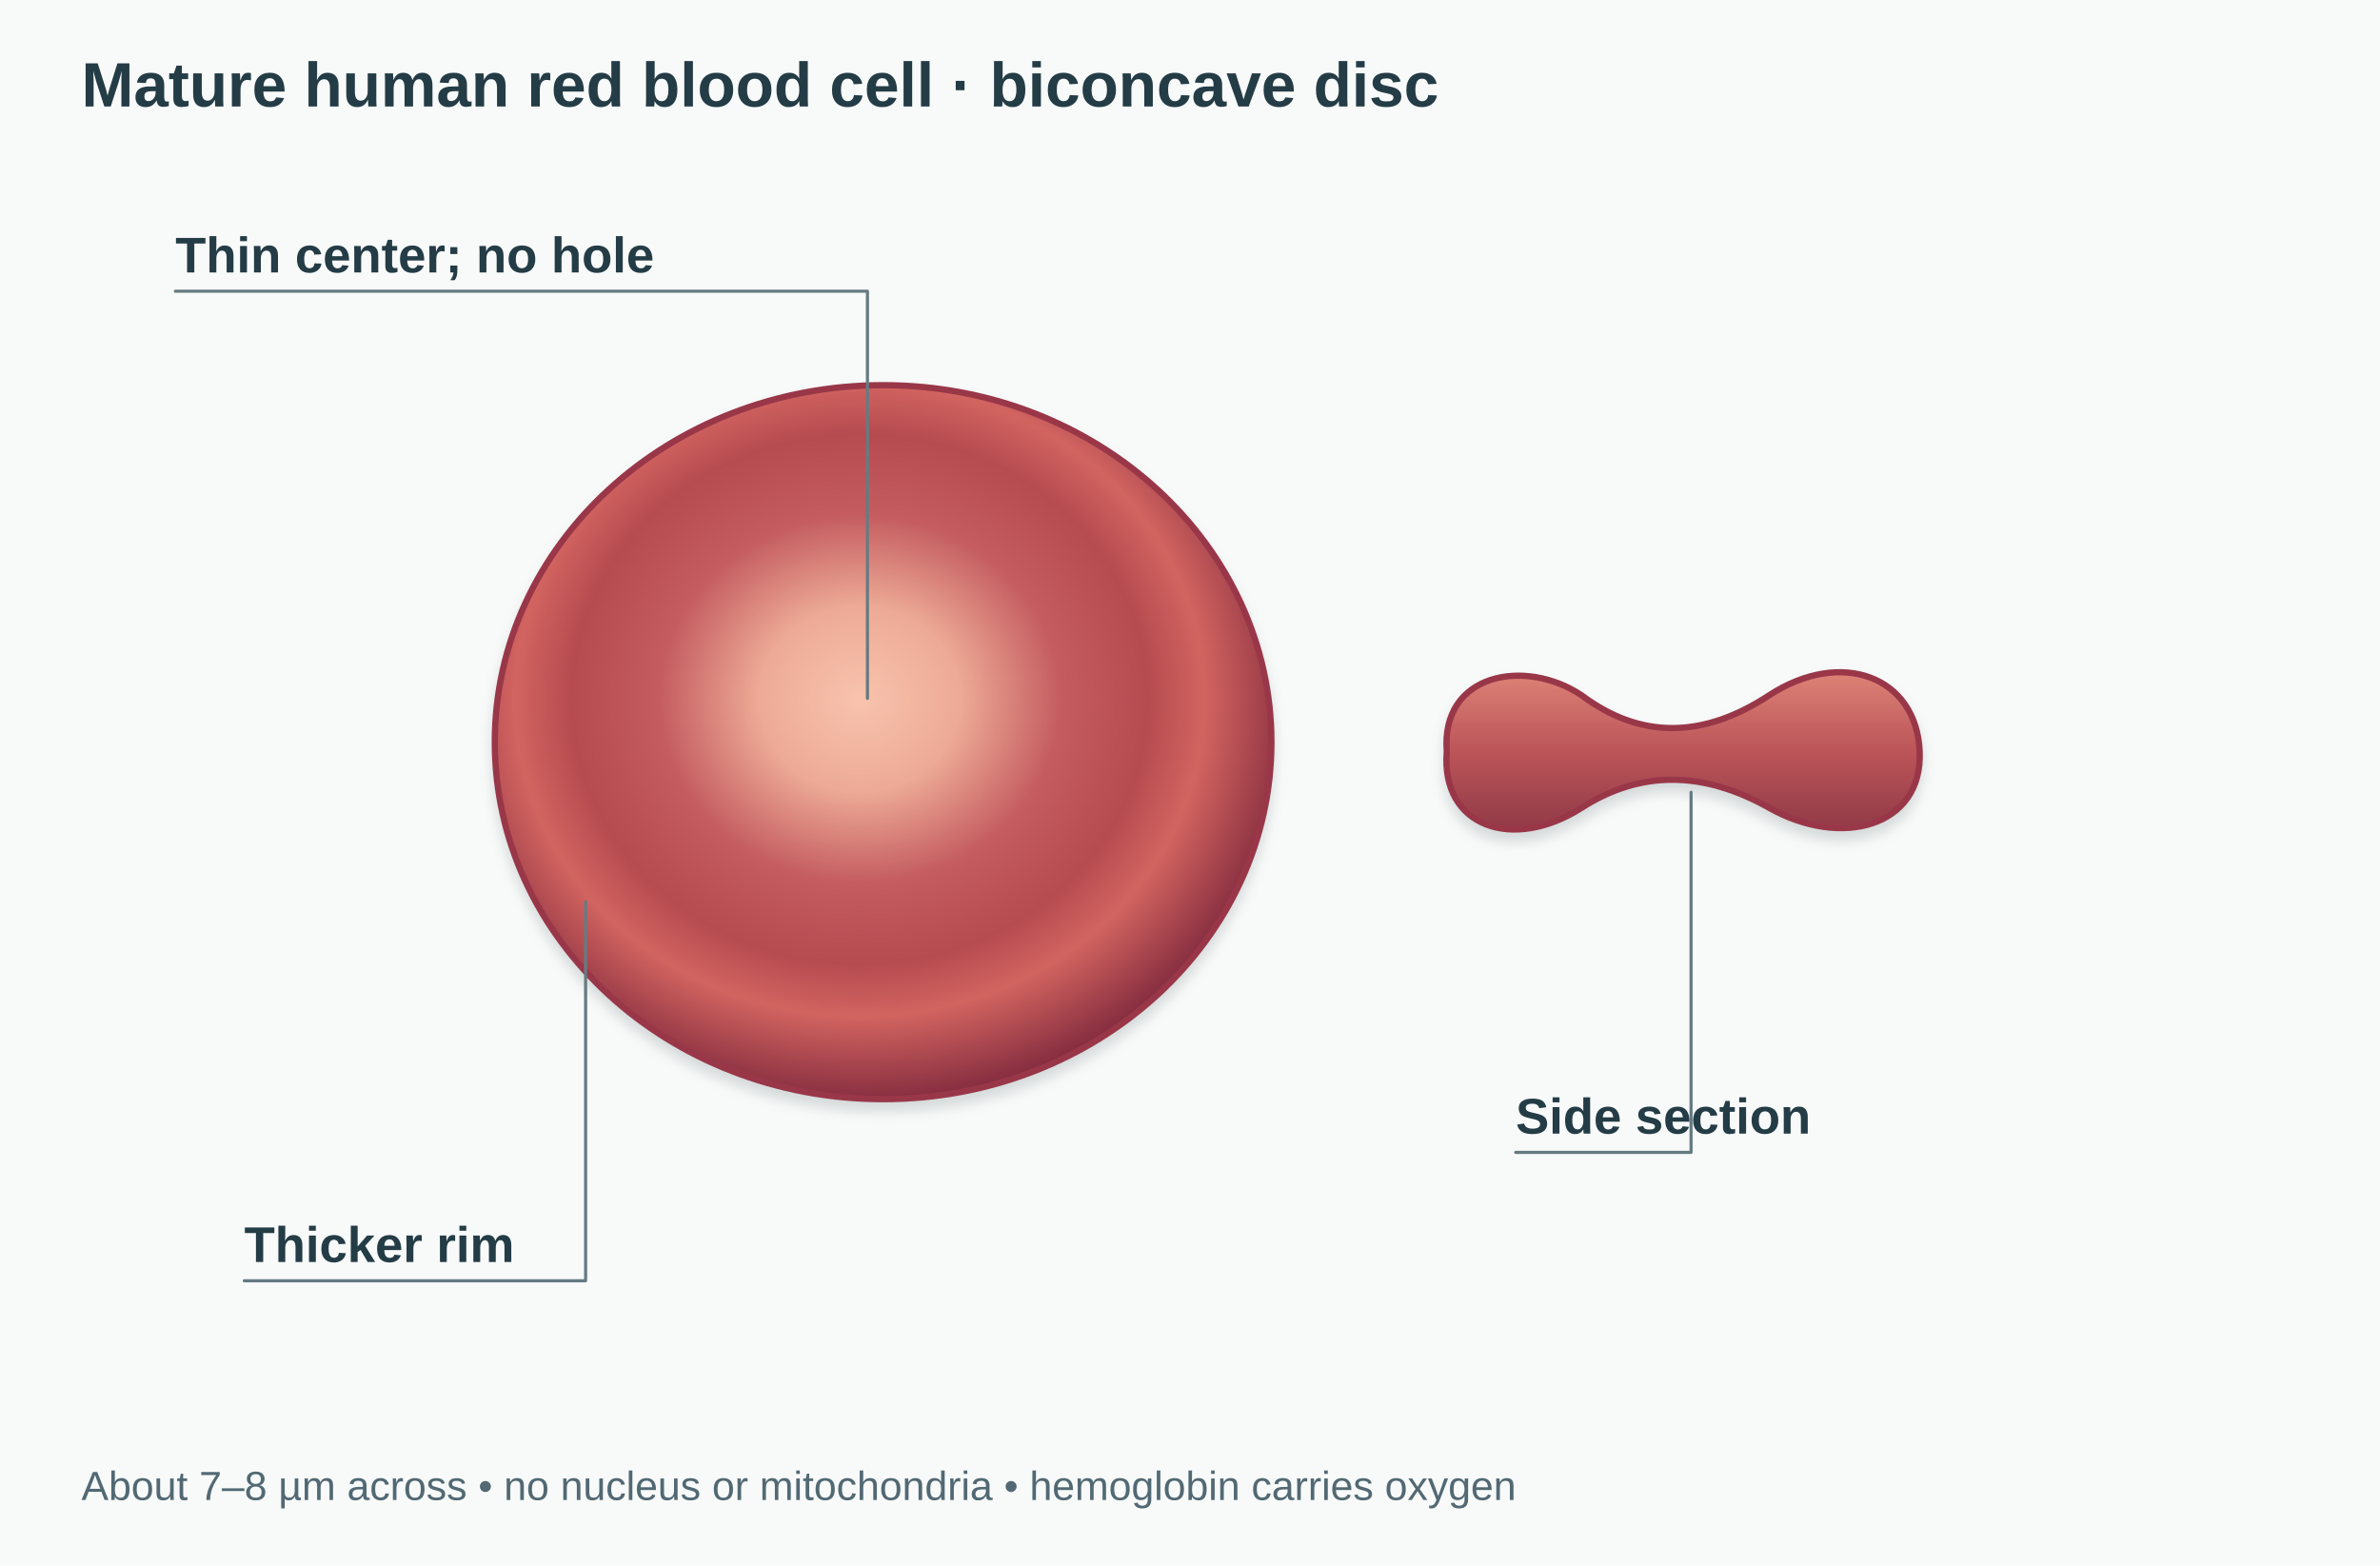
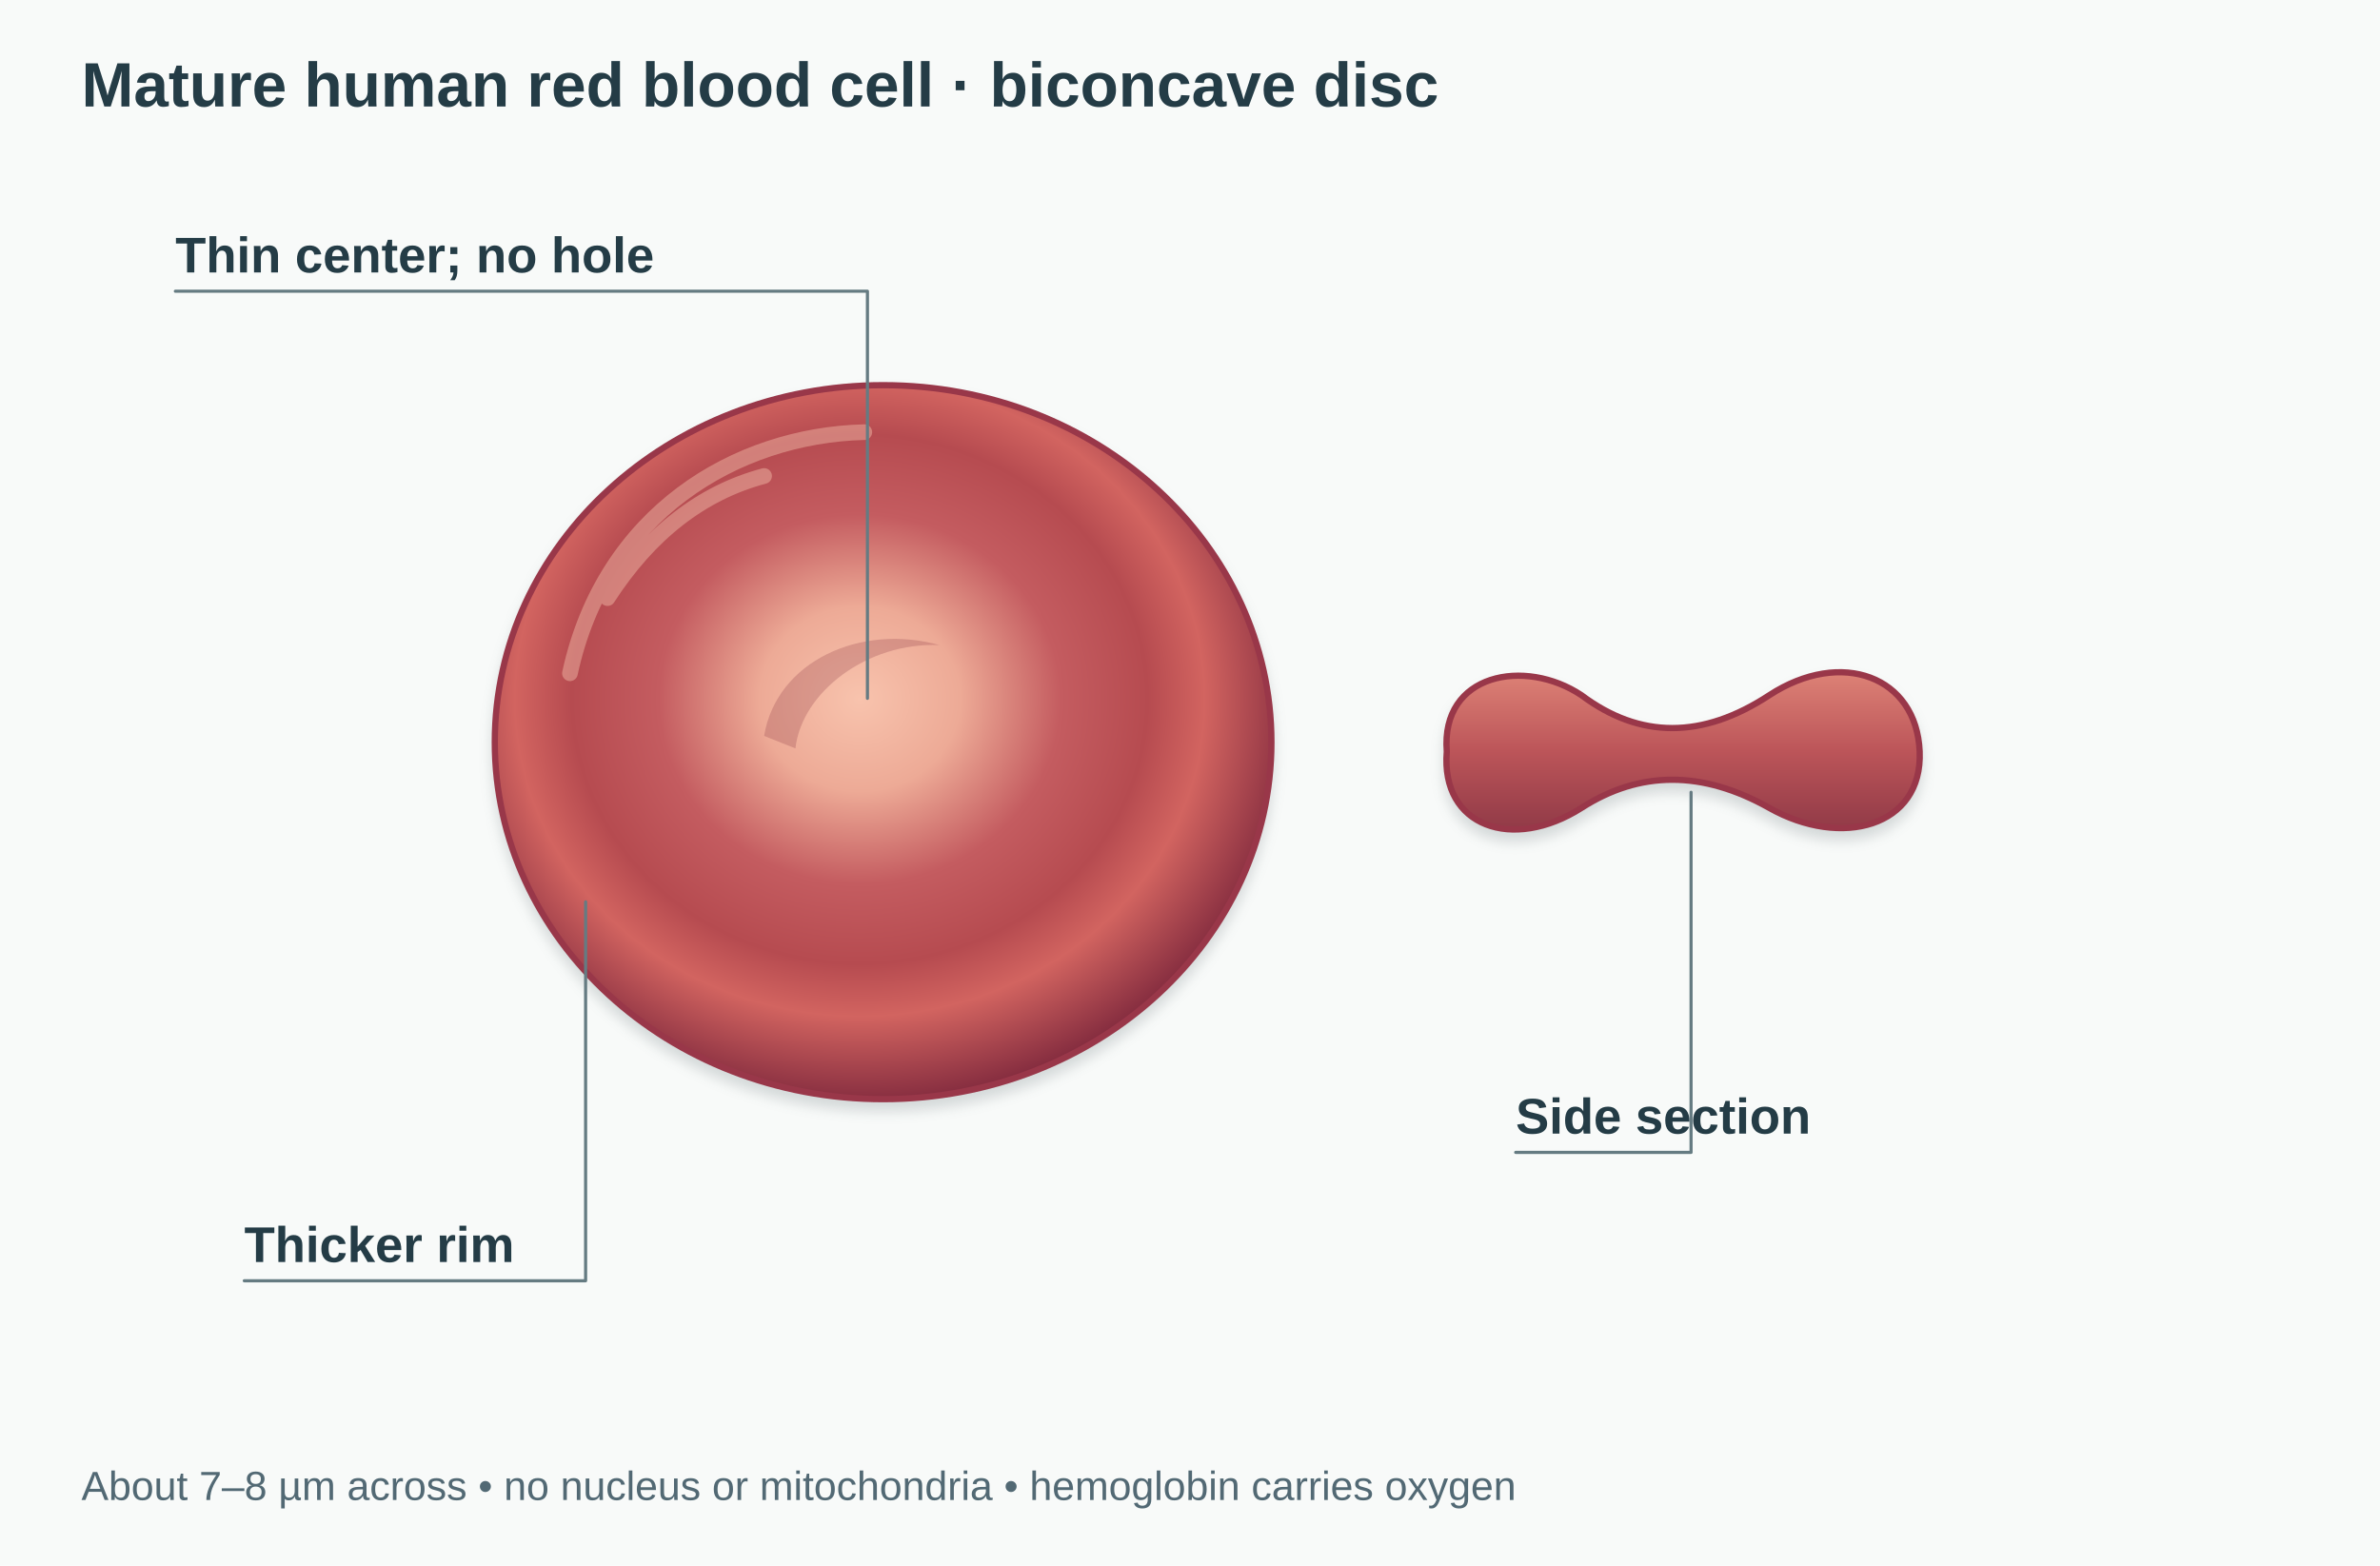
<svg xmlns="http://www.w3.org/2000/svg" viewBox="0 0 760 500" role="img">
  <defs>
    <filter id="relief" x="-25%" y="-35%" width="150%" height="180%" color-interpolation-filters="sRGB">
      <feGaussianBlur in="SourceAlpha" stdDeviation="2" result="blur" />
      <feOffset in="blur" dx="0" dy="3" result="offset" />
      <feFlood flood-color="#34464b" flood-opacity=".18" />
      <feComposite in2="offset" operator="in" result="shadow" />
      <feMerge>
        <feMergeNode in="shadow" />
        <feMergeNode in="SourceGraphic" />
      </feMerge>
    </filter>
    <radialGradient id="organelle-light" cx="30%" cy="20%" r="85%">
      <stop stop-color="#edf3c6" />
      <stop offset=".4" stop-color="#adc979" />
      <stop offset="1" stop-color="#65834e" />
    </radialGradient>
    <linearGradient id="myelin-light" x1="0" y1="0" x2="0" y2="1">
      <stop stop-color="#a5b6c7" />
      <stop offset=".3" stop-color="#f1f5f8" />
      <stop offset=".65" stop-color="#d2dce7" />
      <stop offset="1" stop-color="#8c9fb3" />
    </linearGradient>
    <radialGradient id="cyto" cx="35%" cy="25%" r="80%">
      <stop stop-color="#fffef7" />
      <stop offset=".35" stop-color="#f6ead7" />
      <stop offset=".8" stop-color="#dcc5aa" />
      <stop offset="1" stop-color="#b69b83" />
    </radialGradient>
    <radialGradient id="nuc" cx="32%" cy="25%" r="80%">
      <stop stop-color="#f0e8f7" />
      <stop offset=".4" stop-color="#d9c8e9" />
      <stop offset="1" stop-color="#9a7bb3" />
    </radialGradient>
    <radialGradient id="red" cx="47%" cy="44%" r="56%">
      <stop stop-color="#f8c3ad" />
      <stop offset=".23" stop-color="#edaa96" />
      <stop offset=".46" stop-color="#c45c60" />
      <stop offset=".66" stop-color="#b64b50" />
      <stop offset=".79" stop-color="#d26460" />
      <stop offset="1" stop-color="#872e40" />
    </radialGradient>
    <linearGradient id="section" x2="0" y2="1">
      <stop stop-color="#dd8276" />
      <stop offset=".5" stop-color="#bc5559" />
      <stop offset="1" stop-color="#913a47" />
    </linearGradient>
    <linearGradient id="vac" x2="1" y2="1">
      <stop stop-color="#f0fbfc" />
      <stop offset="1" stop-color="#a8d7e1" />
    </linearGradient>
  </defs>
  <style>text{font:16px Arial,sans-serif;fill:#243c46}.label{font-weight:600}.lead{fill:none;stroke:#647983;stroke-width:1.3;stroke-linejoin:round}.fine{fill:none;stroke:#866993;stroke-width:1.4;opacity:.65}
@media screen and (prefers-reduced-motion:no-preference) {
@keyframes flex { to { transform:scale(1.008,.991) } } .disc { transform-origin:282px 237px; animation:flex 5s ease-in-out infinite alternate }
}
</style>
  <rect width="760" height="500" fill="#f8faf9" />
  <text x="26" y="34" style="font-size:20px;font-weight:700">Mature human red blood cell · biconcave disc</text>
  <ellipse class="disc" cx="282" cy="237" rx="124" ry="114" filter="url(#relief)" fill="url(#red)" stroke="#993749" stroke-width="2" />
+   <path d="M182 215 C193 164 235 139 276 138 M194 191 Q214 160 244 152" fill="none" stroke="#ffd6bc" stroke-width="5" opacity=".38" stroke-linecap="round" />
+   <path d="M244 235 C248 211 275 199 300 206 C277 205 256 221 254 239Z" fill="#92404c" opacity=".28" />
  <path d="M462,240 C460,215 487,210 505,222 Q533,243 565,222 C588,207 612,216 613,240 C614,264 588,271 565,258 Q533,240 505,258 C483,272 460,264 462,240 Z" filter="url(#relief)" fill="url(#section)" stroke="#993749" stroke-width="2" stroke-linecap="round" stroke-linejoin="round" />
  <path d="M56,93 H277 V223" fill="none" stroke="#657b82" stroke-width="1" stroke-linecap="round" stroke-linejoin="round" />
  <text class="label" x="56" y="87">Thin center; no hole</text>
  <path d="M78,409 H187 V288" fill="none" stroke="#657b82" stroke-width="1" stroke-linecap="round" stroke-linejoin="round" />
  <text class="label" x="78" y="403">Thicker rim</text>
  <path d="M484,368 H540 V253" fill="none" stroke="#657b82" stroke-width="1" stroke-linecap="round" stroke-linejoin="round" />
  <text class="label" x="484" y="362">Side section</text>
  <text x="26" y="479" style="font-size:13px;fill:#526974">About 7–8 µm across • no nucleus or mitochondria • hemoglobin carries oxygen</text>
</svg>
